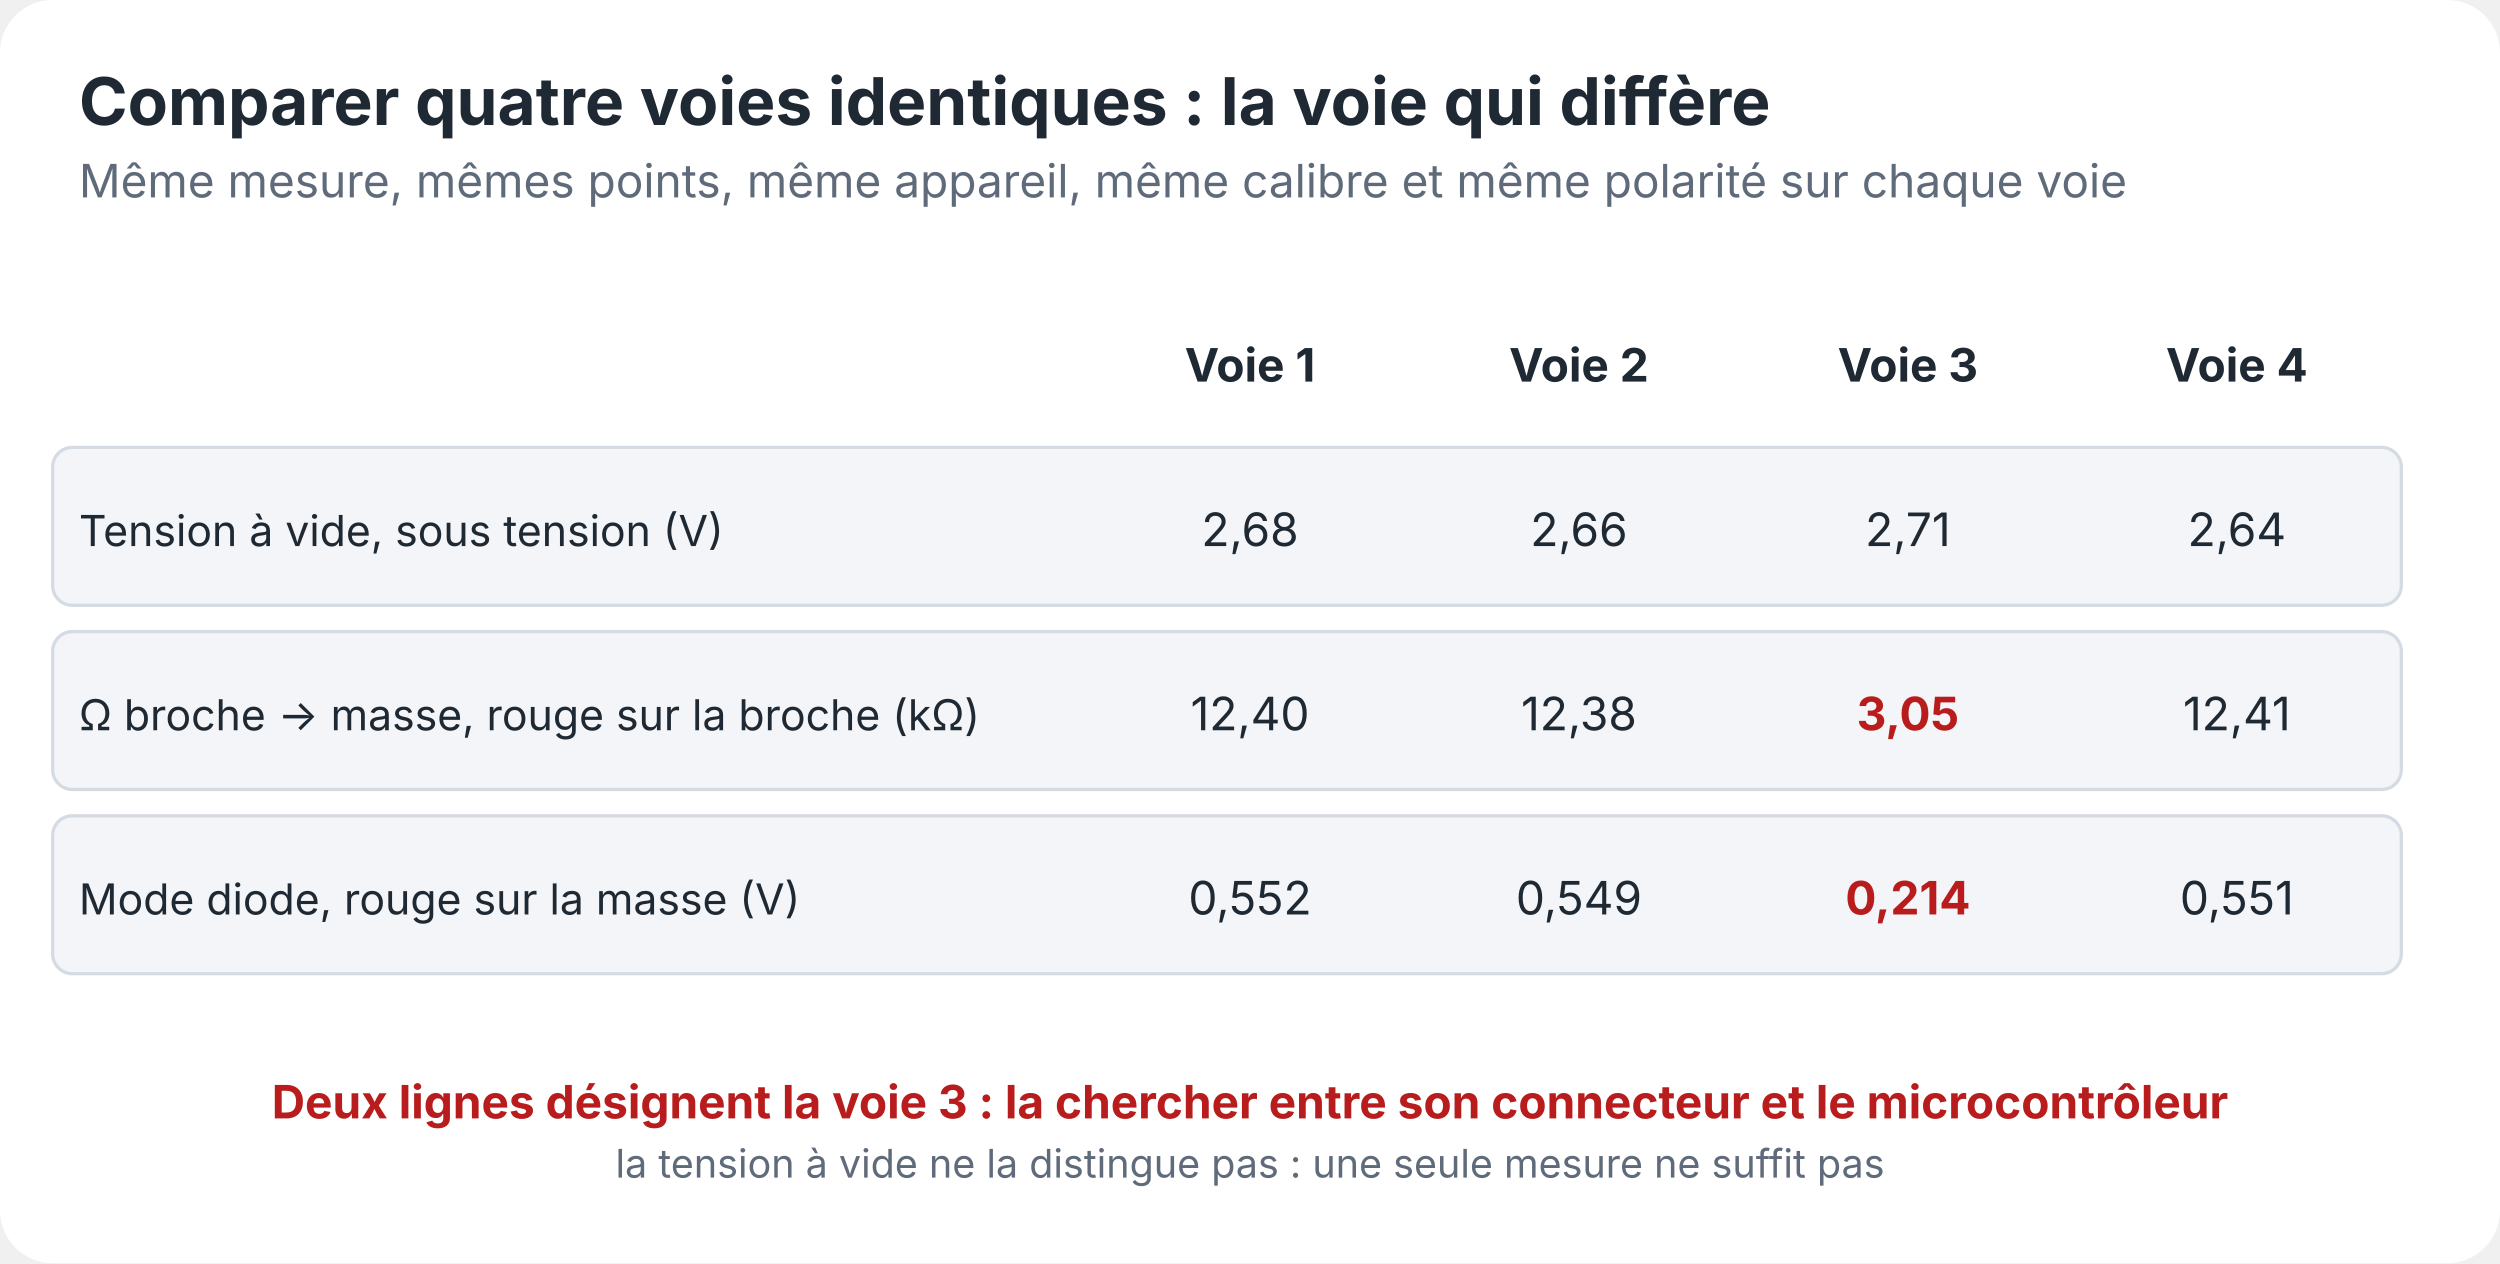
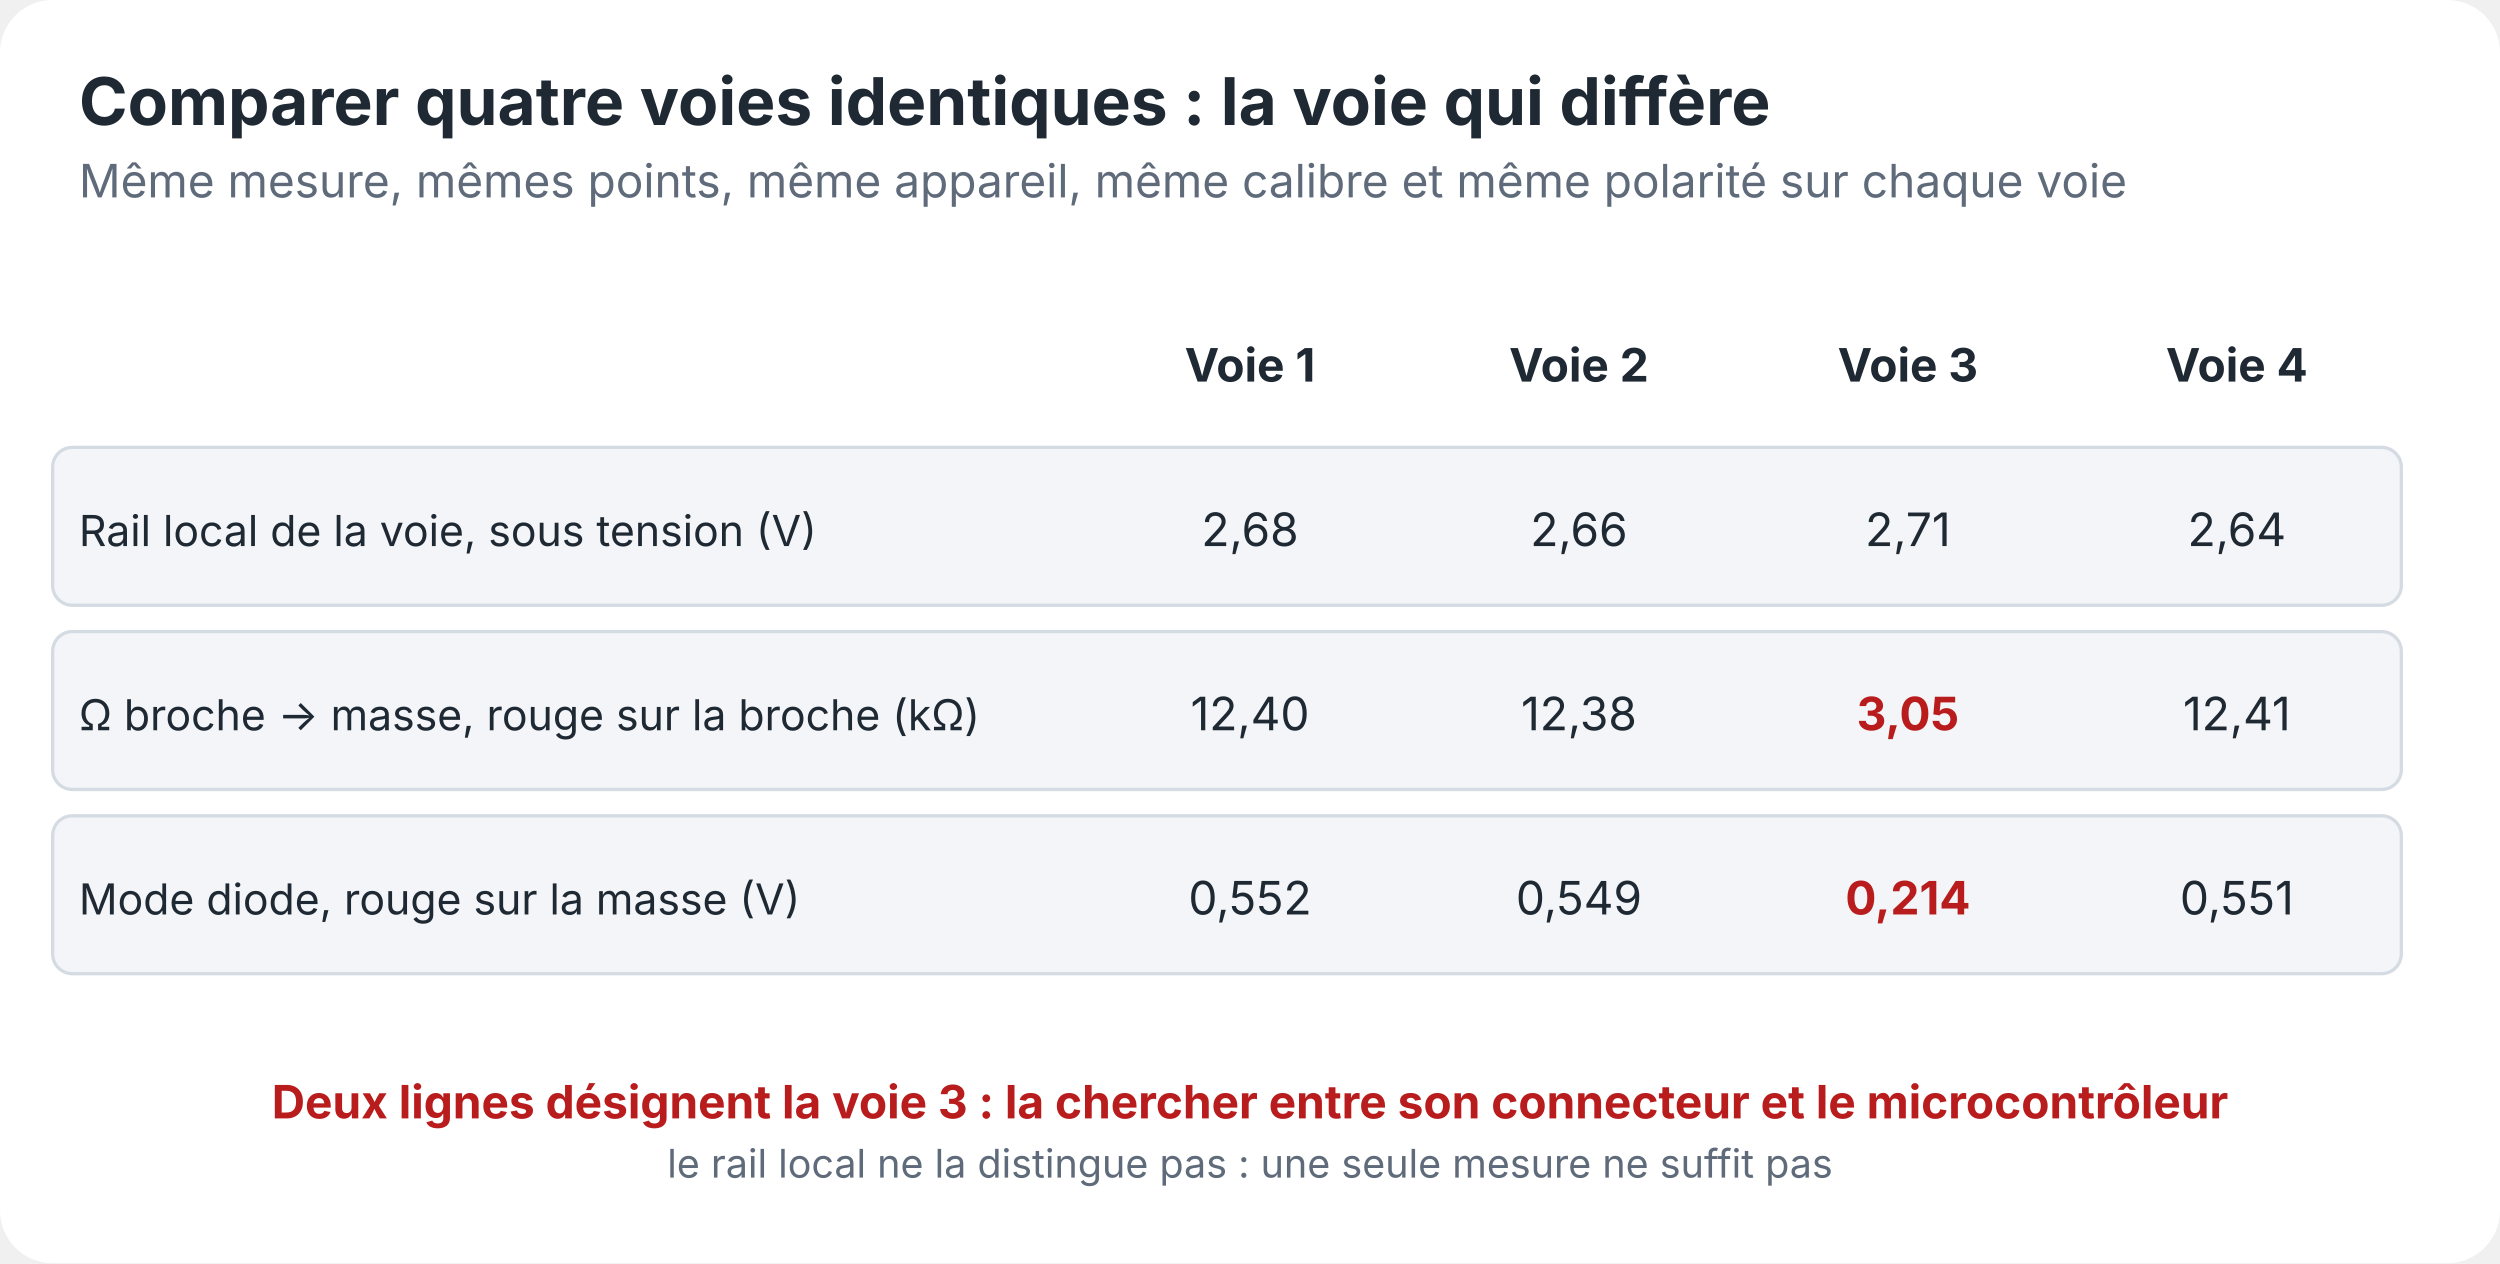
<svg xmlns="http://www.w3.org/2000/svg" viewBox="0 0 760 384" role="img" aria-labelledby="t d" font-family="system-ui, -apple-system, Segoe UI, sans-serif">
  <style>
    .bg{fill:#ffffff}.fg{fill:#1f2933}.mut{fill:#5f6b7a}
    .wire{stroke:#1f2933;stroke-width:3;fill:none;stroke-linecap:round;stroke-linejoin:round}
    .panel{fill:#f3f5f8;stroke:#d5dbe3}.grid{stroke:#d5dbe3;stroke-width:1.5;stroke-dasharray:5 5;fill:none}
    .ok{fill:#15803d}.no{fill:#b91c1c}.warn{fill:#b45309}.blue{fill:#2563eb}.amber{fill:#b45309}
    .blk{stroke:#20242b}.blkf{fill:#20242b}
    .flow{fill:none;stroke-width:4;stroke-linecap:round;stroke-dasharray:1 13;animation:run 1.1s linear infinite}
    .fb{stroke:#2563eb}.fa{stroke:#d97706}.fr{stroke:#dc2626}
    @keyframes run{to{stroke-dashoffset:-14}}
    @media (prefers-reduced-motion: reduce){.flow{animation:none}}
    @media (prefers-color-scheme: dark){
      .bg{fill:#0d1117}.fg{fill:#e6edf3}.mut{fill:#9aa7b4}.wire{stroke:#c9d1d9}
      .panel{fill:#161b22;stroke:#30363d}.grid{stroke:#30363d}
      .ok{fill:#4ade80}.no{fill:#f87171}.warn{fill:#fbbf24}.blue{fill:#60a5fa}.amber{fill:#fbbf24}
      .blk{stroke:#8b949e}.blkf{fill:#8b949e}.fb{stroke:#60a5fa}.fa{stroke:#fbbf24}.fr{stroke:#f87171}
    }
  </style>
  <rect class="bg" width="760" height="384" rx="16" />
  <text class="fg" x="24" y="38" font-size="20" font-weight="700">Comparer quatre voies identiques : la voie qui diffère</text>
  <text class="mut" x="24" y="60" font-size="14">Même mesure, mêmes points, même appareil, même calibre et même polarité sur chaque voie</text>
  <text class="fg" x="380.0" y="116" font-size="14" text-anchor="middle" font-weight="700">Voie 1</text>
  <text class="fg" x="480.0" y="116" font-size="14" text-anchor="middle" font-weight="700">Voie 2</text>
  <text class="fg" x="580.0" y="116" font-size="14" text-anchor="middle" font-weight="700">Voie 3</text>
  <text class="fg" x="680.0" y="116" font-size="14" text-anchor="middle" font-weight="700">Voie 4</text>
  <rect class="panel" x="16" y="136" width="714" height="48" rx="6" />
-   <text class="fg" x="24" y="166" font-size="13">Tension à vide, sous tension (V)</text>
+   <text class="fg" x="24" y="166" font-size="13">Rail local de la voie, sous tension (V)</text>
  <text class="fg" x="380.0" y="166" font-size="14" text-anchor="middle">2,68</text>
  <text class="fg" x="480.0" y="166" font-size="14" text-anchor="middle">2,66</text>
  <text class="fg" x="580.0" y="166" font-size="14" text-anchor="middle">2,71</text>
  <text class="fg" x="680.0" y="166" font-size="14" text-anchor="middle">2,64</text>
  <rect class="panel" x="16" y="192" width="714" height="48" rx="6" />
  <text class="fg" x="24" y="222" font-size="13">Ω broche → masse, rouge sur la broche (kΩ)</text>
  <text class="fg" x="380.0" y="222" font-size="14" text-anchor="middle">12,40</text>
  <text class="fg" x="480.0" y="222" font-size="14" text-anchor="middle">12,38</text>
  <text class="no" x="580.0" y="222" font-size="14" text-anchor="middle" font-weight="700">3,05</text>
  <text class="fg" x="680.0" y="222" font-size="14" text-anchor="middle">12,41</text>
  <rect class="panel" x="16" y="248" width="714" height="48" rx="6" />
  <text class="fg" x="24" y="278" font-size="13">Mode diode, rouge sur la masse (V)</text>
  <text class="fg" x="380.0" y="278" font-size="14" text-anchor="middle">0,552</text>
  <text class="fg" x="480.0" y="278" font-size="14" text-anchor="middle">0,549</text>
  <text class="no" x="580.0" y="278" font-size="14" text-anchor="middle" font-weight="700">0,214</text>
  <text class="fg" x="680.0" y="278" font-size="14" text-anchor="middle">0,551</text>
  <text class="no" x="380" y="340" font-size="14" text-anchor="middle" font-weight="700">Deux lignes désignent la voie 3 : la chercher entre son connecteur et le microcontrôleur</text>
-   <text class="mut" x="380" y="358" font-size="12" text-anchor="middle">la tension à vide ne la distingue pas : une seule mesure ne suffit pas</text>
+   <text class="mut" x="380" y="358" font-size="12" text-anchor="middle">le rail local ne la distingue pas : une seule mesure ne suffit pas</text>
</svg>
